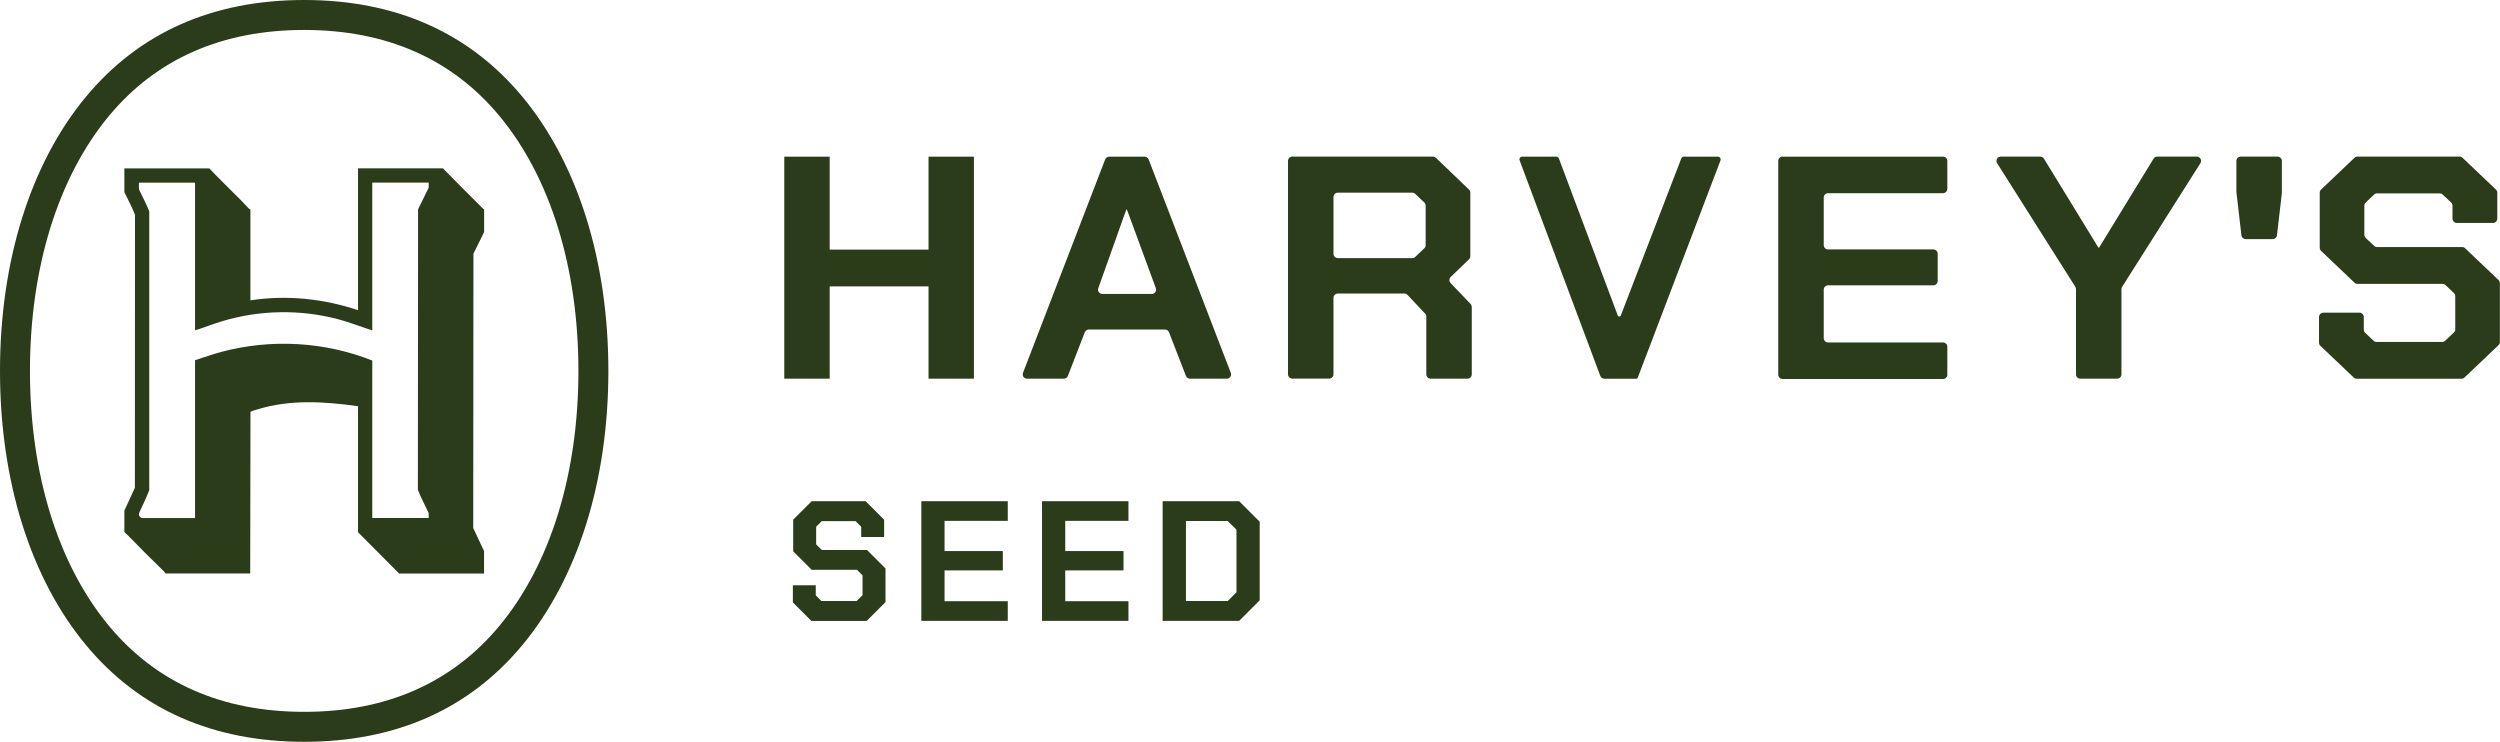
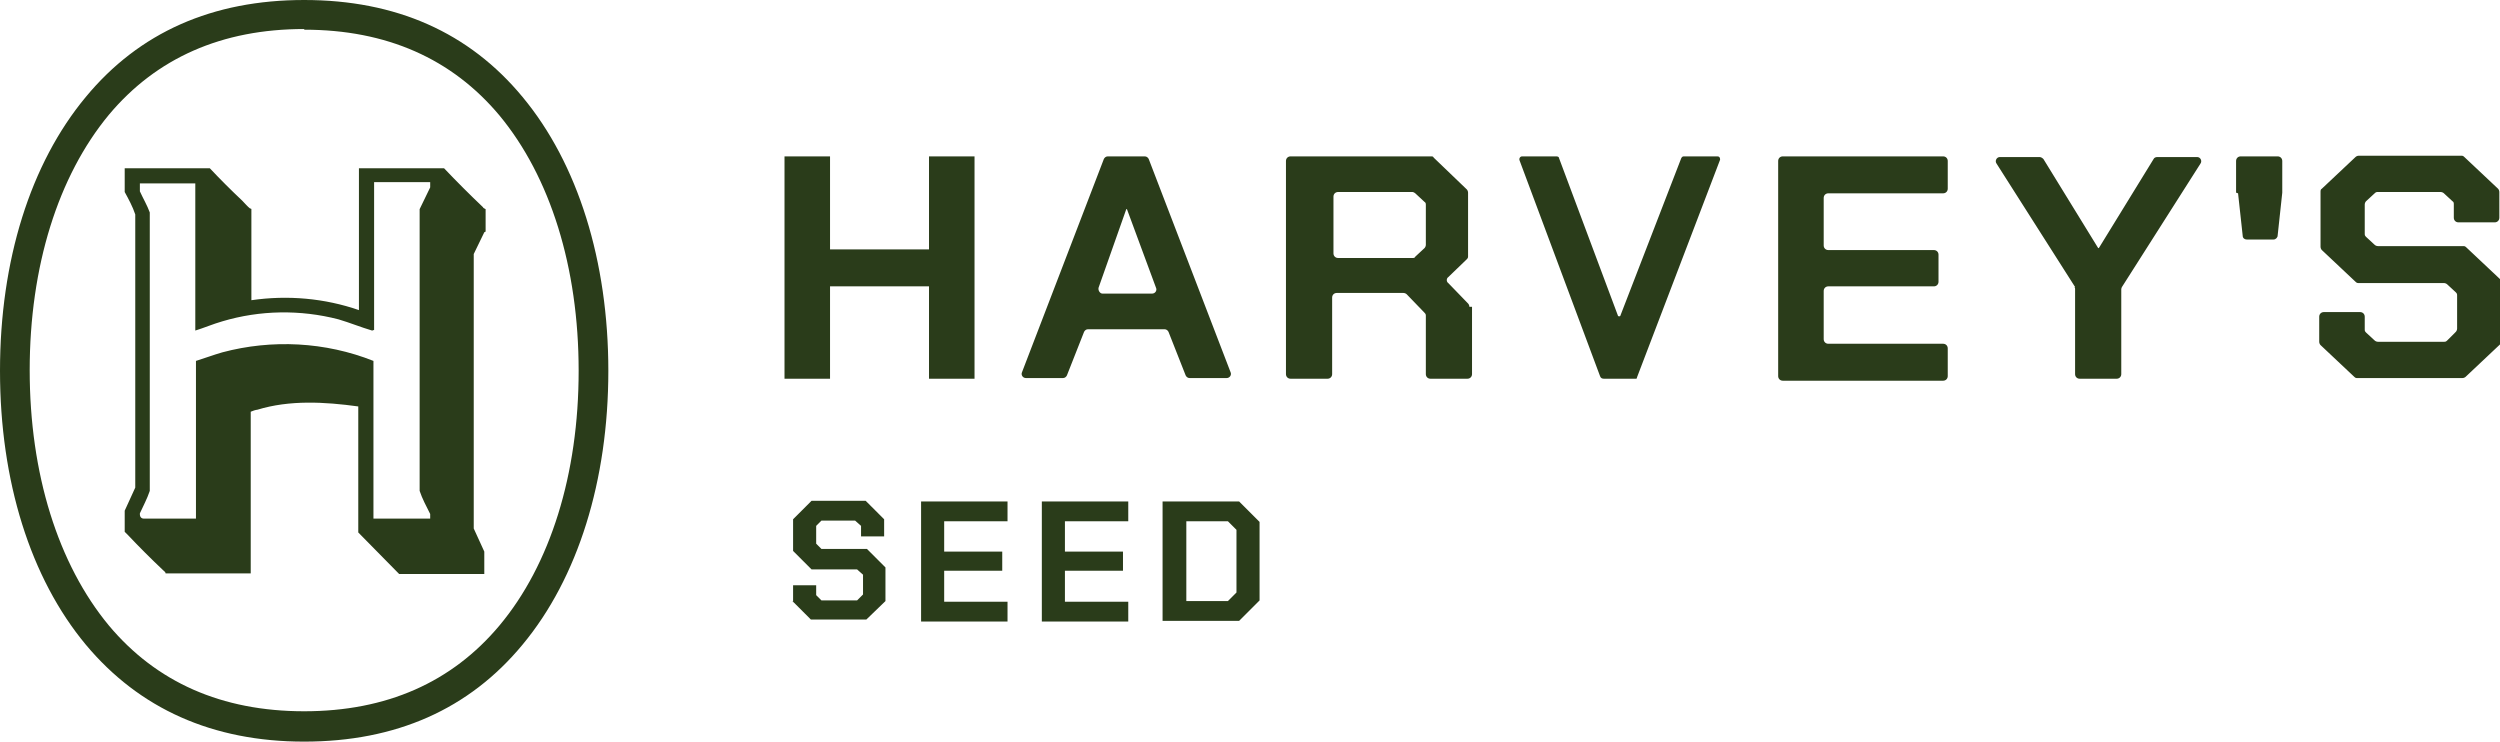
- <svg xmlns="http://www.w3.org/2000/svg" id="Layer_2" data-name="Layer 2" viewBox="0 0 378.88 112.43">
-   <defs>
-     <style>
-       .cls-1 {
-         fill: #2a3c1a;
-       }
-     </style>
-   </defs>
-   <g id="Layer_1-2" data-name="Layer 1">
-     <path class="cls-1" d="M118.86,23.74h6.88v14.09h14.98v-14.09h6.88v33.65h-6.88v-13.99h-14.98v13.99h-6.88V23.74ZM168.09,23.74h5.38c.27,0,.51.17.61.42l12.45,32.34c.17.43-.15.89-.61.89h-5.58c-.27,0-.51-.17-.61-.42l-2.56-6.61c-.1-.25-.34-.42-.61-.42h-11.55c-.27,0-.51.17-.61.42l-2.56,6.61c-.1.25-.34.42-.61.42h-5.58c-.46,0-.78-.46-.61-.89l12.45-32.34c.1-.25.34-.42.61-.42ZM174.55,44.55c.46,0,.77-.45.62-.88l-4.38-11.91h-.1l-4.24,11.91c-.15.43.16.88.62.88h7.49ZM223.05,46.5v10.23c0,.36-.29.66-.66.66h-5.57c-.36,0-.66-.29-.66-.66v-8.75c0-.17-.06-.33-.18-.45l-2.66-2.83c-.12-.13-.3-.21-.48-.21h-10.09c-.36,0-.66.29-.66.66v11.57c0,.36-.29.66-.66.66h-5.57c-.36,0-.66-.29-.66-.66V24.39c0-.36.29-.66.66-.66h21.3c.17,0,.33.07.45.18l5.02,4.82c.13.12.2.29.2.47v9.63c0,.18-.07.35-.2.47l-2.77,2.67c-.26.25-.27.66-.02.93l3.01,3.14c.12.12.18.28.18.45ZM202.75,39.12h11.28c.17,0,.33-.06.45-.18l1.38-1.31c.13-.12.2-.3.2-.48v-5.98c0-.18-.07-.35-.2-.48l-1.38-1.31c-.12-.12-.28-.18-.45-.18h-11.28c-.36,0-.66.29-.66.66v8.59c0,.36.29.66.66.66ZM260.37,23.74h-5.18c-.18,0-.34.11-.39.28l-9.17,23.8c-.08.21-.37.2-.45,0l-8.93-23.81c-.06-.16-.22-.27-.39-.27h-5.17c-.29,0-.49.29-.39.56l12.23,32.67c.1.26.34.43.61.43h4.84c.1,0,.19-.06.22-.15l12.55-32.95c.09-.27-.11-.55-.39-.55ZM270.16,23.74h24.3c.36,0,.66.29.66.66v4.22c0,.36-.29.66-.66.66h-17.41c-.36,0-.66.29-.66.66v7.2c0,.36.29.66.66.66h15.95c.36,0,.66.29.66.66v4.12c0,.36-.29.66-.66.66h-15.95c-.36,0-.66.29-.66.66v7.34c0,.36.29.66.66.66h17.41c.36,0,.66.29.66.66v4.22c0,.36-.29.66-.66.66h-24.3c-.36,0-.66-.29-.66-.66V24.39c0-.36.29-.66.66-.66ZM314.53,43.48l-11.86-18.74c-.28-.44.04-1.01.55-1.01h5.98c.23,0,.44.12.56.31l8.26,13.49h.1l8.26-13.49c.12-.19.33-.31.56-.31h5.98c.52,0,.83.57.55,1.01l-11.86,18.74c-.07.1-.1.23-.1.35v12.9c0,.36-.29.66-.66.66h-5.57c-.36,0-.66-.29-.66-.66v-12.9c0-.12-.04-.25-.1-.35ZM338.93,29.18v-4.79c0-.36.29-.66.66-.66h5.57c.36,0,.66.29.66.66v4.79s0,.05,0,.08l-.74,6.4c-.04.33-.32.58-.65.58h-4.09c-.33,0-.61-.25-.65-.58l-.74-6.4s0-.05,0-.08ZM351.45,51.92v-3.87c0-.36.29-.66.66-.66h5.47c.36,0,.66.29.66.66v1.9c0,.18.07.35.2.48l1.28,1.21c.12.12.28.18.45.18h9.95c.17,0,.33-.06.45-.18l1.33-1.26c.13-.12.2-.3.2-.48v-5.01c0-.18-.07-.35-.2-.48l-1.28-1.21c-.12-.12-.28-.18-.45-.18h-12.89c-.17,0-.33-.06-.45-.18l-5.07-4.82c-.13-.12-.2-.3-.2-.48v-8.33c0-.18.07-.35.2-.48l5.07-4.82c.12-.12.28-.18.45-.18h15.47c.17,0,.33.06.45.18l5.07,4.82c.13.12.2.3.2.48v3.92c0,.36-.29.66-.66.66h-5.47c-.36,0-.66-.29-.66-.66v-1.95c0-.18-.07-.35-.2-.48l-1.28-1.21c-.12-.12-.28-.18-.45-.18h-9.5c-.17,0-.33.06-.45.18l-1.28,1.21c-.13.12-.2.3-.2.48v4.39c0,.18.07.35.2.48l1.28,1.21c.12.12.28.18.45.18h12.89c.17,0,.33.06.45.18l5.07,4.82c.13.12.2.3.2.48v8.91c0,.18-.07.35-.2.48l-5.17,4.91c-.12.12-.28.18-.45.18h-15.87c-.17,0-.33-.06-.45-.18l-5.07-4.82c-.13-.12-.2-.3-.2-.48ZM46.1,4.54c12.45,0,22.4,4.38,29.58,13.02,7.73,9.31,11.98,23.03,11.98,38.65s-4.26,29.35-11.98,38.65c-7.18,8.64-17.13,13.02-29.58,13.02s-22.4-4.38-29.58-13.02c-7.73-9.31-11.98-23.03-11.98-38.65s4.26-29.35,11.98-38.65c7.18-8.64,17.13-13.02,29.58-13.02M46.1,0c-13.86,0-24.99,4.93-33.07,14.66C4.63,24.78,0,39.54,0,56.21s4.63,31.43,13.03,41.55c8.08,9.73,19.21,14.66,33.07,14.66s24.99-4.93,33.07-14.66c8.4-10.12,13.03-24.87,13.03-41.55s-4.63-31.43-13.03-41.55C71.08,4.93,59.96,0,46.1,0h0ZM73.36,35.19l-1.61,3.26-.03,41.58,1.64,3.49v3.4h-12.87s-6.23-6.26-6.23-6.26v-19.09s0,0,0,0c-5.09-.74-10.39-1.05-15.29.49-.21.06-.81.23-.95.31-.02.01-.05.02-.06.05l-.04,24.49h-12.84c-.08-.17-.24-.33-.38-.46-1.8-1.74-3.58-3.53-5.32-5.32-.07-.07-.53-.46-.53-.51v-3.24s1.59-3.46,1.59-3.46l.02-41.37c-.46-1.17-1.06-2.29-1.61-3.43v-3.6h12.87c1.57,1.66,3.25,3.26,4.86,4.89.37.38.8.88,1.18,1.24.02.02.19.09.19.1v13.77c5.45-.85,11.1-.26,16.31,1.49v-21.5s12.87,0,12.87,0c1.93,1.99,3.91,3.95,5.88,5.92.1.1.23.25.36.31v3.43ZM56.42,50.07s0,0,0,0c-1.71-.54-3.37-1.21-5.1-1.67-5.78-1.54-11.89-1.44-17.62.27-1.4.42-2.75.96-4.14,1.4v-22.33s-.06-.06-.06-.06h-8.45s0,.81,0,.81c0,.12.03.24.08.35.5,1.06,1.07,2.1,1.49,3.19v42.25c-.43,1.17-1.02,2.29-1.52,3.43-.03.07-.05.15-.05.23h0c0,.31.25.57.57.57h7.88s.06-.06.06-.06v-23.86c1.33-.42,2.64-.9,3.98-1.26,7.55-2.01,15.63-1.56,22.88,1.31v23.86s8.55,0,8.55,0v-.73c-.55-1.18-1.17-2.34-1.64-3.54l.03-42.51,1.61-3.28v-.77s-8.55,0-8.55,0v22.39ZM120.16,91.29v-2.59h3.47v1.53l.85.85h5.36l.88-.88v-3l-.85-.85h-6.86l-2.8-2.8v-4.79l2.8-2.8h8.18l2.8,2.8v2.62h-3.47v-1.55l-.85-.85h-5.13l-.85.85v2.67l.85.85h6.86l2.8,2.8v5.1l-2.85,2.85h-8.39l-2.8-2.8ZM139.63,75.96h13.1v2.98h-9.58v4.58h8.83v2.93h-8.83v4.66h9.58v2.98h-13.1v-18.13ZM157.92,75.96h13.1v2.98h-9.58v4.58h8.83v2.93h-8.83v4.66h9.58v2.98h-13.1v-18.13ZM176.2,75.96h11.6l3.11,3.11v11.91l-3.11,3.11h-11.6v-18.13ZM186.07,91.08l1.32-1.32v-9.48l-1.32-1.32h-6.34v12.12h6.34Z" />
+ <svg xmlns="http://www.w3.org/2000/svg" id="a" viewBox="0 0 378.9 112.4">
+   <g id="b">
+     <path d="M118.9,23.7h6.9v14.1h15v-14.1h6.9v33.7h-6.9v-14h-15v14h-6.9s0-33.6,0-33.6ZM168.1,23.7h5.4c.3,0,.5.2.6.4l12.4,32.3c.2.4-.1.9-.6.9h-5.6c-.3,0-.5-.2-.6-.4l-2.6-6.6c-.1-.2-.3-.4-.6-.4h-11.6c-.3,0-.5.2-.6.4l-2.6,6.6c-.1.2-.3.4-.6.4h-5.6c-.5,0-.8-.5-.6-.9l12.4-32.3c.1-.2.3-.4.6-.4h0ZM174.6,44.5c.5,0,.8-.5.6-.9l-4.4-11.9h-.1l-4.2,11.9c-.1.4.2.9.6.9h7.5,0ZM223.1,46.5v10.2c0,.4-.3.7-.7.7h-5.6c-.4,0-.7-.3-.7-.7v-8.8c0-.2,0-.3-.2-.5l-2.7-2.8c-.1-.1-.3-.2-.5-.2h-10.1c-.4,0-.7.3-.7.7v11.6c0,.4-.3.7-.7.7h-5.6c-.4,0-.7-.3-.7-.7V24.4c0-.4.3-.7.7-.7h21.3c.2,0,.3,0,.4.2l5,4.8c.1.1.2.3.2.5v9.6c0,.2,0,.3-.2.5l-2.8,2.7c-.3.2-.3.7,0,.9l3,3.1c.1.1.2.3.2.5h0ZM202.8,39.1h11.3c.2,0,.3,0,.4-.2l1.4-1.3c.1-.1.2-.3.2-.5v-6c0-.2,0-.4-.2-.5l-1.4-1.3c-.1-.1-.3-.2-.4-.2h-11.3c-.4,0-.7.3-.7.7v8.6c0,.4.3.7.7.7h0ZM260.4,23.7h-5.2c-.2,0-.3.1-.4.3l-9.2,23.8c0,.2-.4.2-.4,0l-8.9-23.8c0-.2-.2-.3-.4-.3h-5.2c-.3,0-.5.3-.4.6l12.2,32.7c.1.3.3.4.6.4h4.8c.1,0,.2,0,.2-.2l12.6-33c0-.3-.1-.5-.4-.5h0ZM270.2,23.7h24.3c.4,0,.7.3.7.7v4.2c0,.4-.3.7-.7.7h-17.4c-.4,0-.7.3-.7.7v7.2c0,.4.3.7.7.7h16c.4,0,.7.3.7.7v4.1c0,.4-.3.7-.7.7h-16c-.4,0-.7.3-.7.7v7.3c0,.4.3.7.7.7h17.4c.4,0,.7.3.7.7v4.2c0,.4-.3.7-.7.7h-24.3c-.4,0-.7-.3-.7-.7V24.4c0-.4.3-.7.7-.7h0ZM314.5,43.5l-11.9-18.7c-.3-.4,0-1,.5-1h6c.2,0,.4.1.6.3l8.3,13.5h.1l8.3-13.5c.1-.2.3-.3.6-.3h6c.5,0,.8.6.5,1l-11.9,18.7c0,0-.1.2-.1.3v12.9c0,.4-.3.7-.7.7h-5.6c-.4,0-.7-.3-.7-.7v-12.9c0-.1,0-.2-.1-.3h0ZM338.9,29.2v-4.8c0-.4.3-.7.7-.7h5.6c.4,0,.7.3.7.7v4.8h0c0,0-.7,6.5-.7,6.5,0,.3-.3.6-.6.6h-4.1c-.3,0-.6-.2-.6-.6l-.7-6.4h0c0,0,0,0,0,0ZM351.5,51.9v-3.9c0-.4.3-.7.7-.7h5.5c.4,0,.7.3.7.7v1.9c0,.2,0,.3.2.5l1.3,1.2c.1.1.3.2.5.2h10c.2,0,.3,0,.5-.2l1.3-1.3c.1-.1.2-.3.2-.5v-5c0-.2,0-.3-.2-.5l-1.3-1.2c-.1-.1-.3-.2-.5-.2h-12.9c-.2,0-.3,0-.5-.2l-5.1-4.8c-.1-.1-.2-.3-.2-.5v-8.3c0-.2,0-.4.2-.5l5.1-4.8c.1-.1.3-.2.5-.2h15.5c.2,0,.3,0,.5.2l5.1,4.8c.1.1.2.3.2.5v3.9c0,.4-.3.7-.7.7h-5.5c-.4,0-.7-.3-.7-.7v-2c0-.2,0-.4-.2-.5l-1.3-1.2c-.1-.1-.3-.2-.5-.2h-9.5c-.2,0-.3,0-.5.2l-1.3,1.2c-.1.1-.2.3-.2.5v4.4c0,.2,0,.3.2.5l1.3,1.2c.1.1.3.2.5.2h12.9c.2,0,.3,0,.5.2l5.1,4.8c.1.1.2.3.2.5v8.9c0,.2,0,.3-.2.5l-5.2,4.9c-.1.1-.3.2-.5.2h-15.9c-.2,0-.3,0-.5-.2l-5.1-4.8c-.1-.1-.2-.3-.2-.5ZM46.1,4.5c12.5,0,22.4,4.4,29.6,13,7.7,9.3,12,23,12,38.7s-4.3,29.4-12,38.6c-7.2,8.6-17.1,13-29.6,13s-22.4-4.4-29.6-13c-7.7-9.3-12-23-12-38.7s4.3-29.4,12-38.7c7.2-8.6,17.1-13,29.6-13M46.1,0c-13.9,0-25,4.9-33.1,14.7C4.6,24.8,0,39.5,0,56.2s4.6,31.4,13,41.5c8.1,9.7,19.2,14.7,33.1,14.7s25-4.9,33.1-14.7c8.4-10.1,13-24.9,13-41.5s-4.6-31.4-13-41.5C71.1,4.9,60,0,46.1,0h0ZM73.4,35.2l-1.6,3.3v41.6s1.6,3.5,1.6,3.5v3.4h-12.9l-6.2-6.3v-19.1h0c-5.1-.7-10.4-1-15.3.5-.2,0-.8.2-1,.3,0,0,0,0,0,0v24.5h-12.9c0-.2-.2-.3-.4-.5-1.8-1.7-3.6-3.5-5.3-5.3,0,0-.5-.5-.5-.5v-3.2l1.6-3.5v-41.4c-.4-1.2-1-2.3-1.6-3.4v-3.6h12.9c1.6,1.7,3.2,3.3,4.9,4.9.4.4.8.9,1.2,1.2,0,0,.2,0,.2.1v13.8c5.5-.8,11.1-.3,16.3,1.5v-21.5h12.9c1.9,2,3.9,4,5.9,5.9,0,.1.2.2.4.3v3.4h0ZM56.4,50.1h0c-1.7-.5-3.4-1.2-5.1-1.7-5.8-1.5-11.9-1.4-17.6.3-1.4.4-2.8,1-4.1,1.4v-22.3h0c0,0-8.4,0-8.4,0v.8c0,.1,0,.2,0,.4.5,1.1,1.1,2.1,1.5,3.2v42.2c-.4,1.2-1,2.3-1.5,3.4,0,0,0,.2,0,.2h0c0,.3.2.6.6.6h7.9v-23.9c1.3-.4,2.6-.9,4-1.3,7.5-2,15.6-1.6,22.9,1.3v23.9h8.6v-.7c-.6-1.2-1.2-2.3-1.6-3.5V31.7s1.6-3.3,1.6-3.3v-.8h-8.5v22.4h0ZM120.2,91.3v-2.6h3.5v1.5l.8.8h5.4l.9-.9v-3l-.9-.8h-6.9l-2.8-2.8v-4.8l2.8-2.8h8.2l2.8,2.8v2.6h-3.5v-1.6l-.9-.8h-5.1l-.8.8v2.7l.8.8h6.9l2.8,2.8v5.1l-2.9,2.8h-8.4l-2.8-2.8h0ZM139.6,76h13.1v3h-9.6v4.6h8.8v2.9h-8.8v4.7h9.6v3h-13.1v-18.1ZM157.9,76h13.1v3h-9.6v4.6h8.8v2.9h-8.8v4.7h9.6v3h-13.1v-18.1ZM176.2,76h11.6l3.1,3.1v11.9l-3.1,3.1h-11.6v-18.1ZM186.1,91.1l1.3-1.3v-9.5l-1.3-1.3h-6.3v12.1h6.3Z" style="fill:#2a3c1a;" />
  </g>
</svg>
